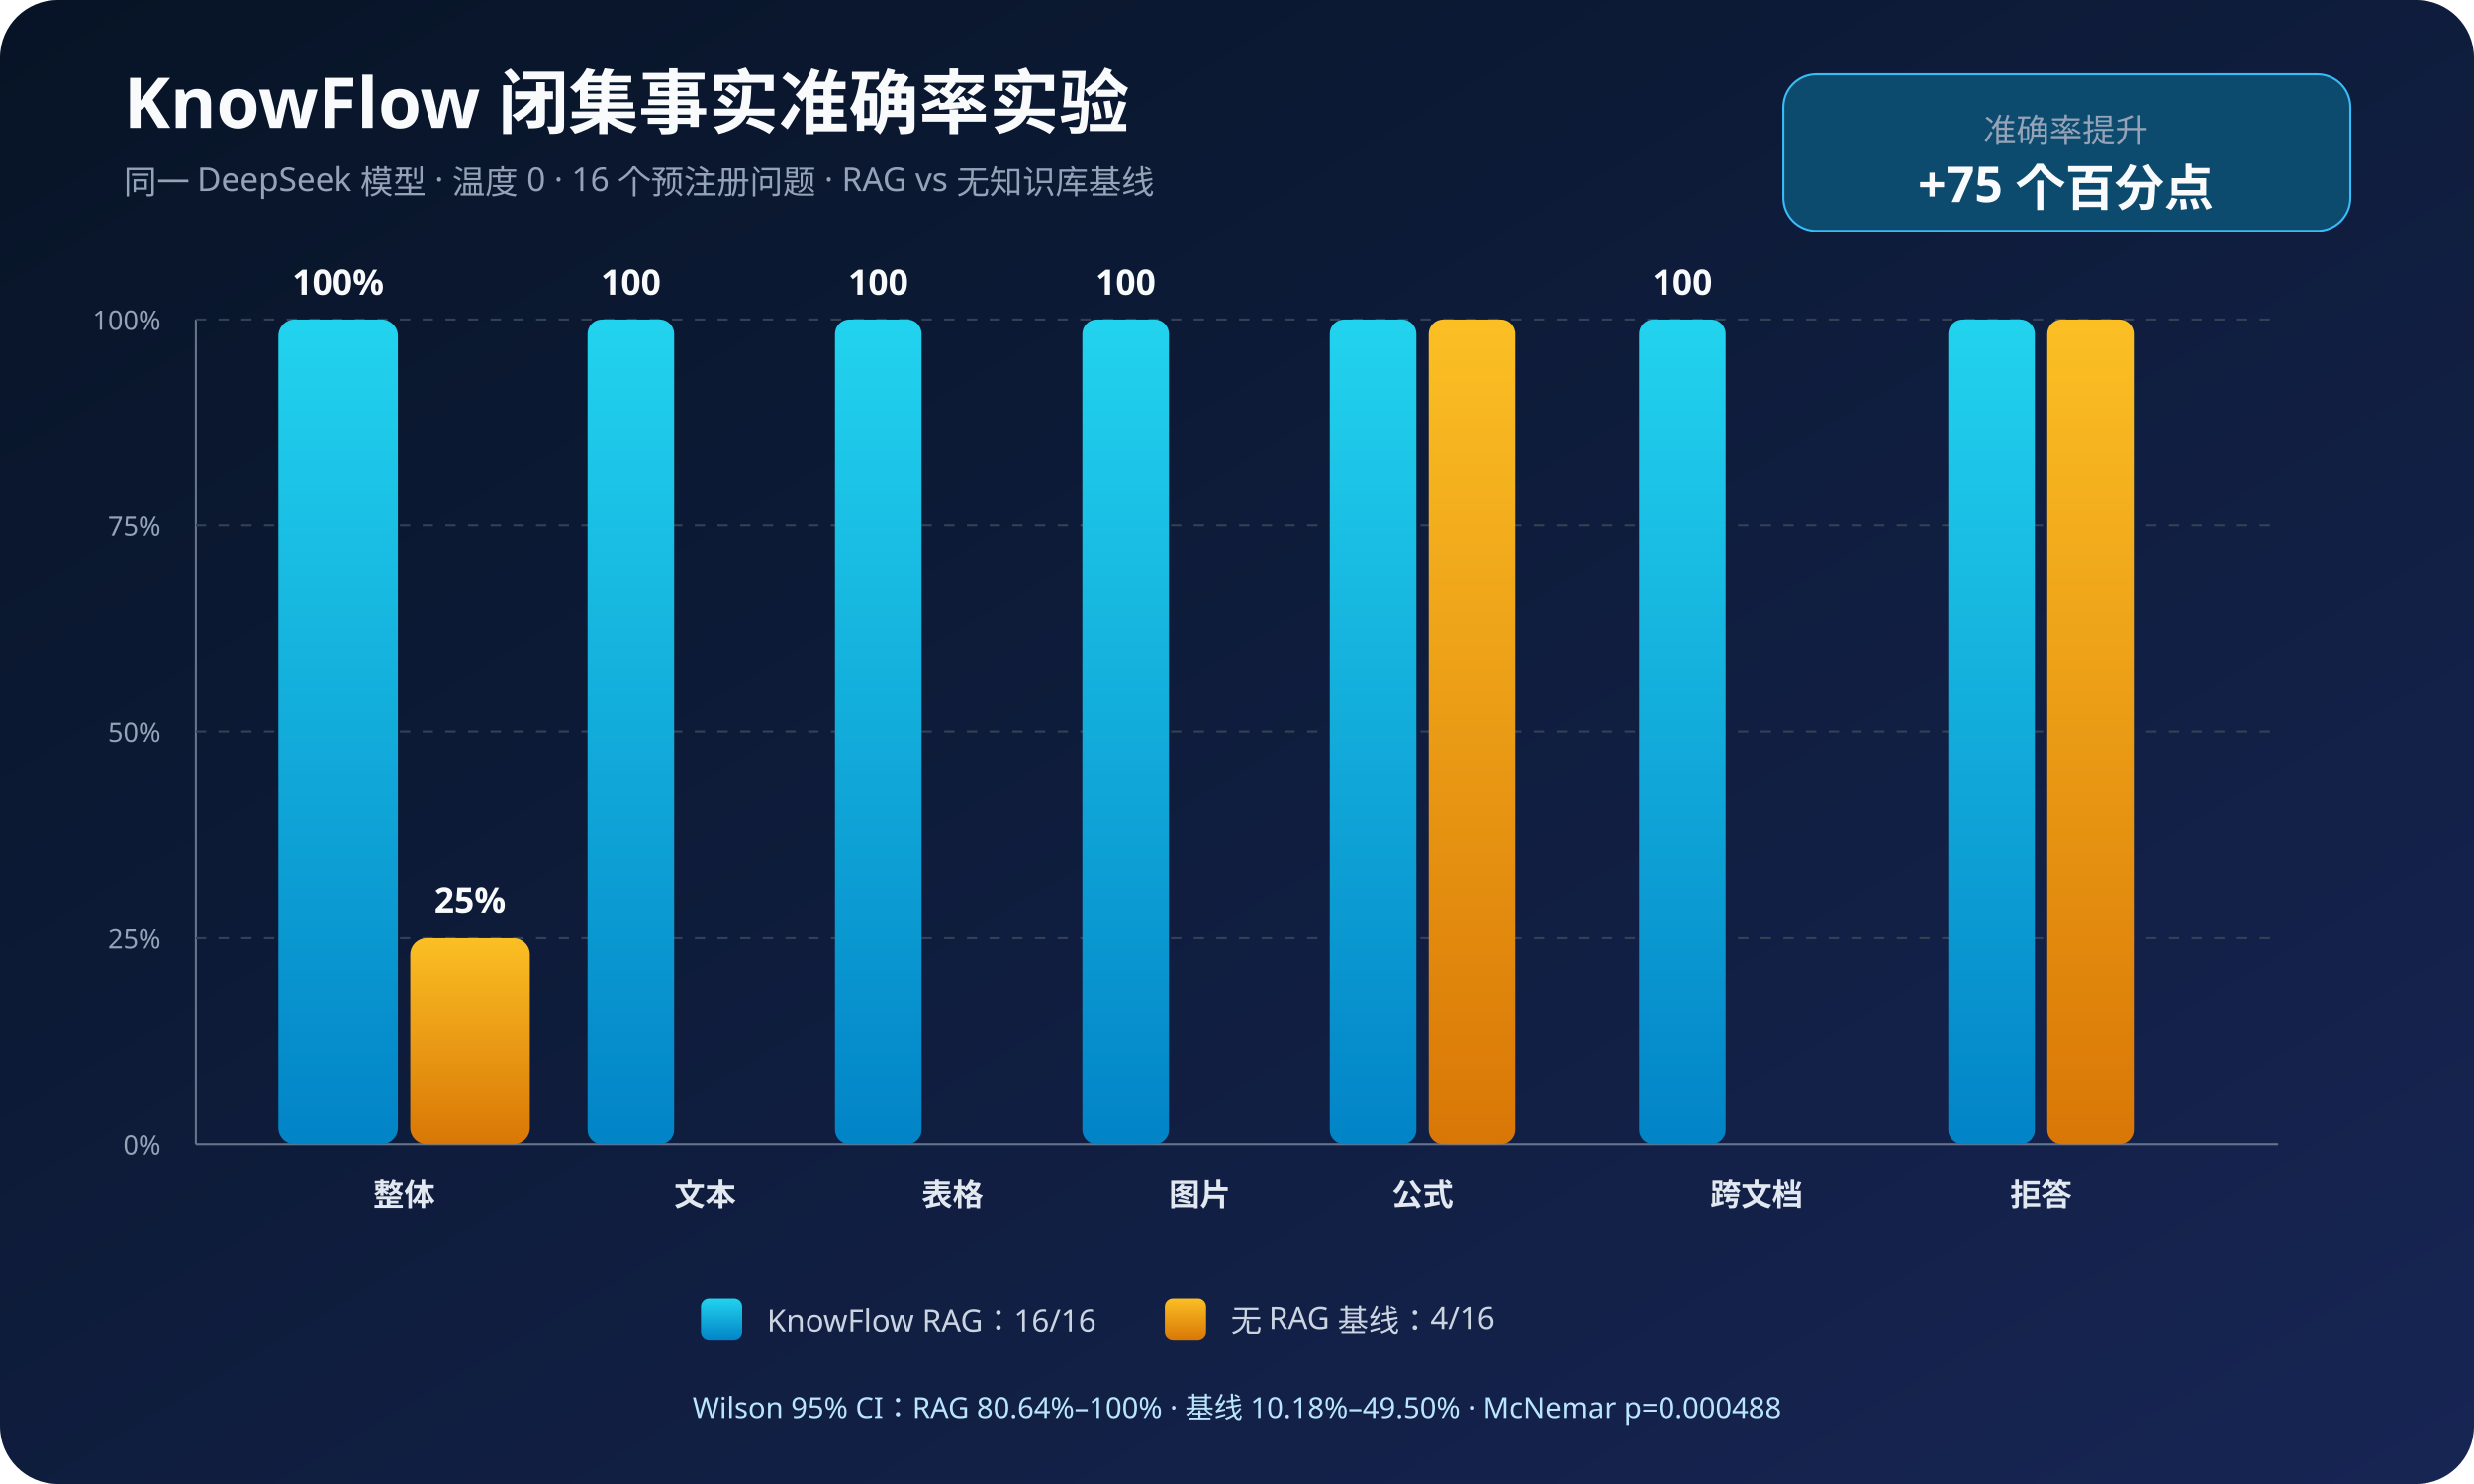
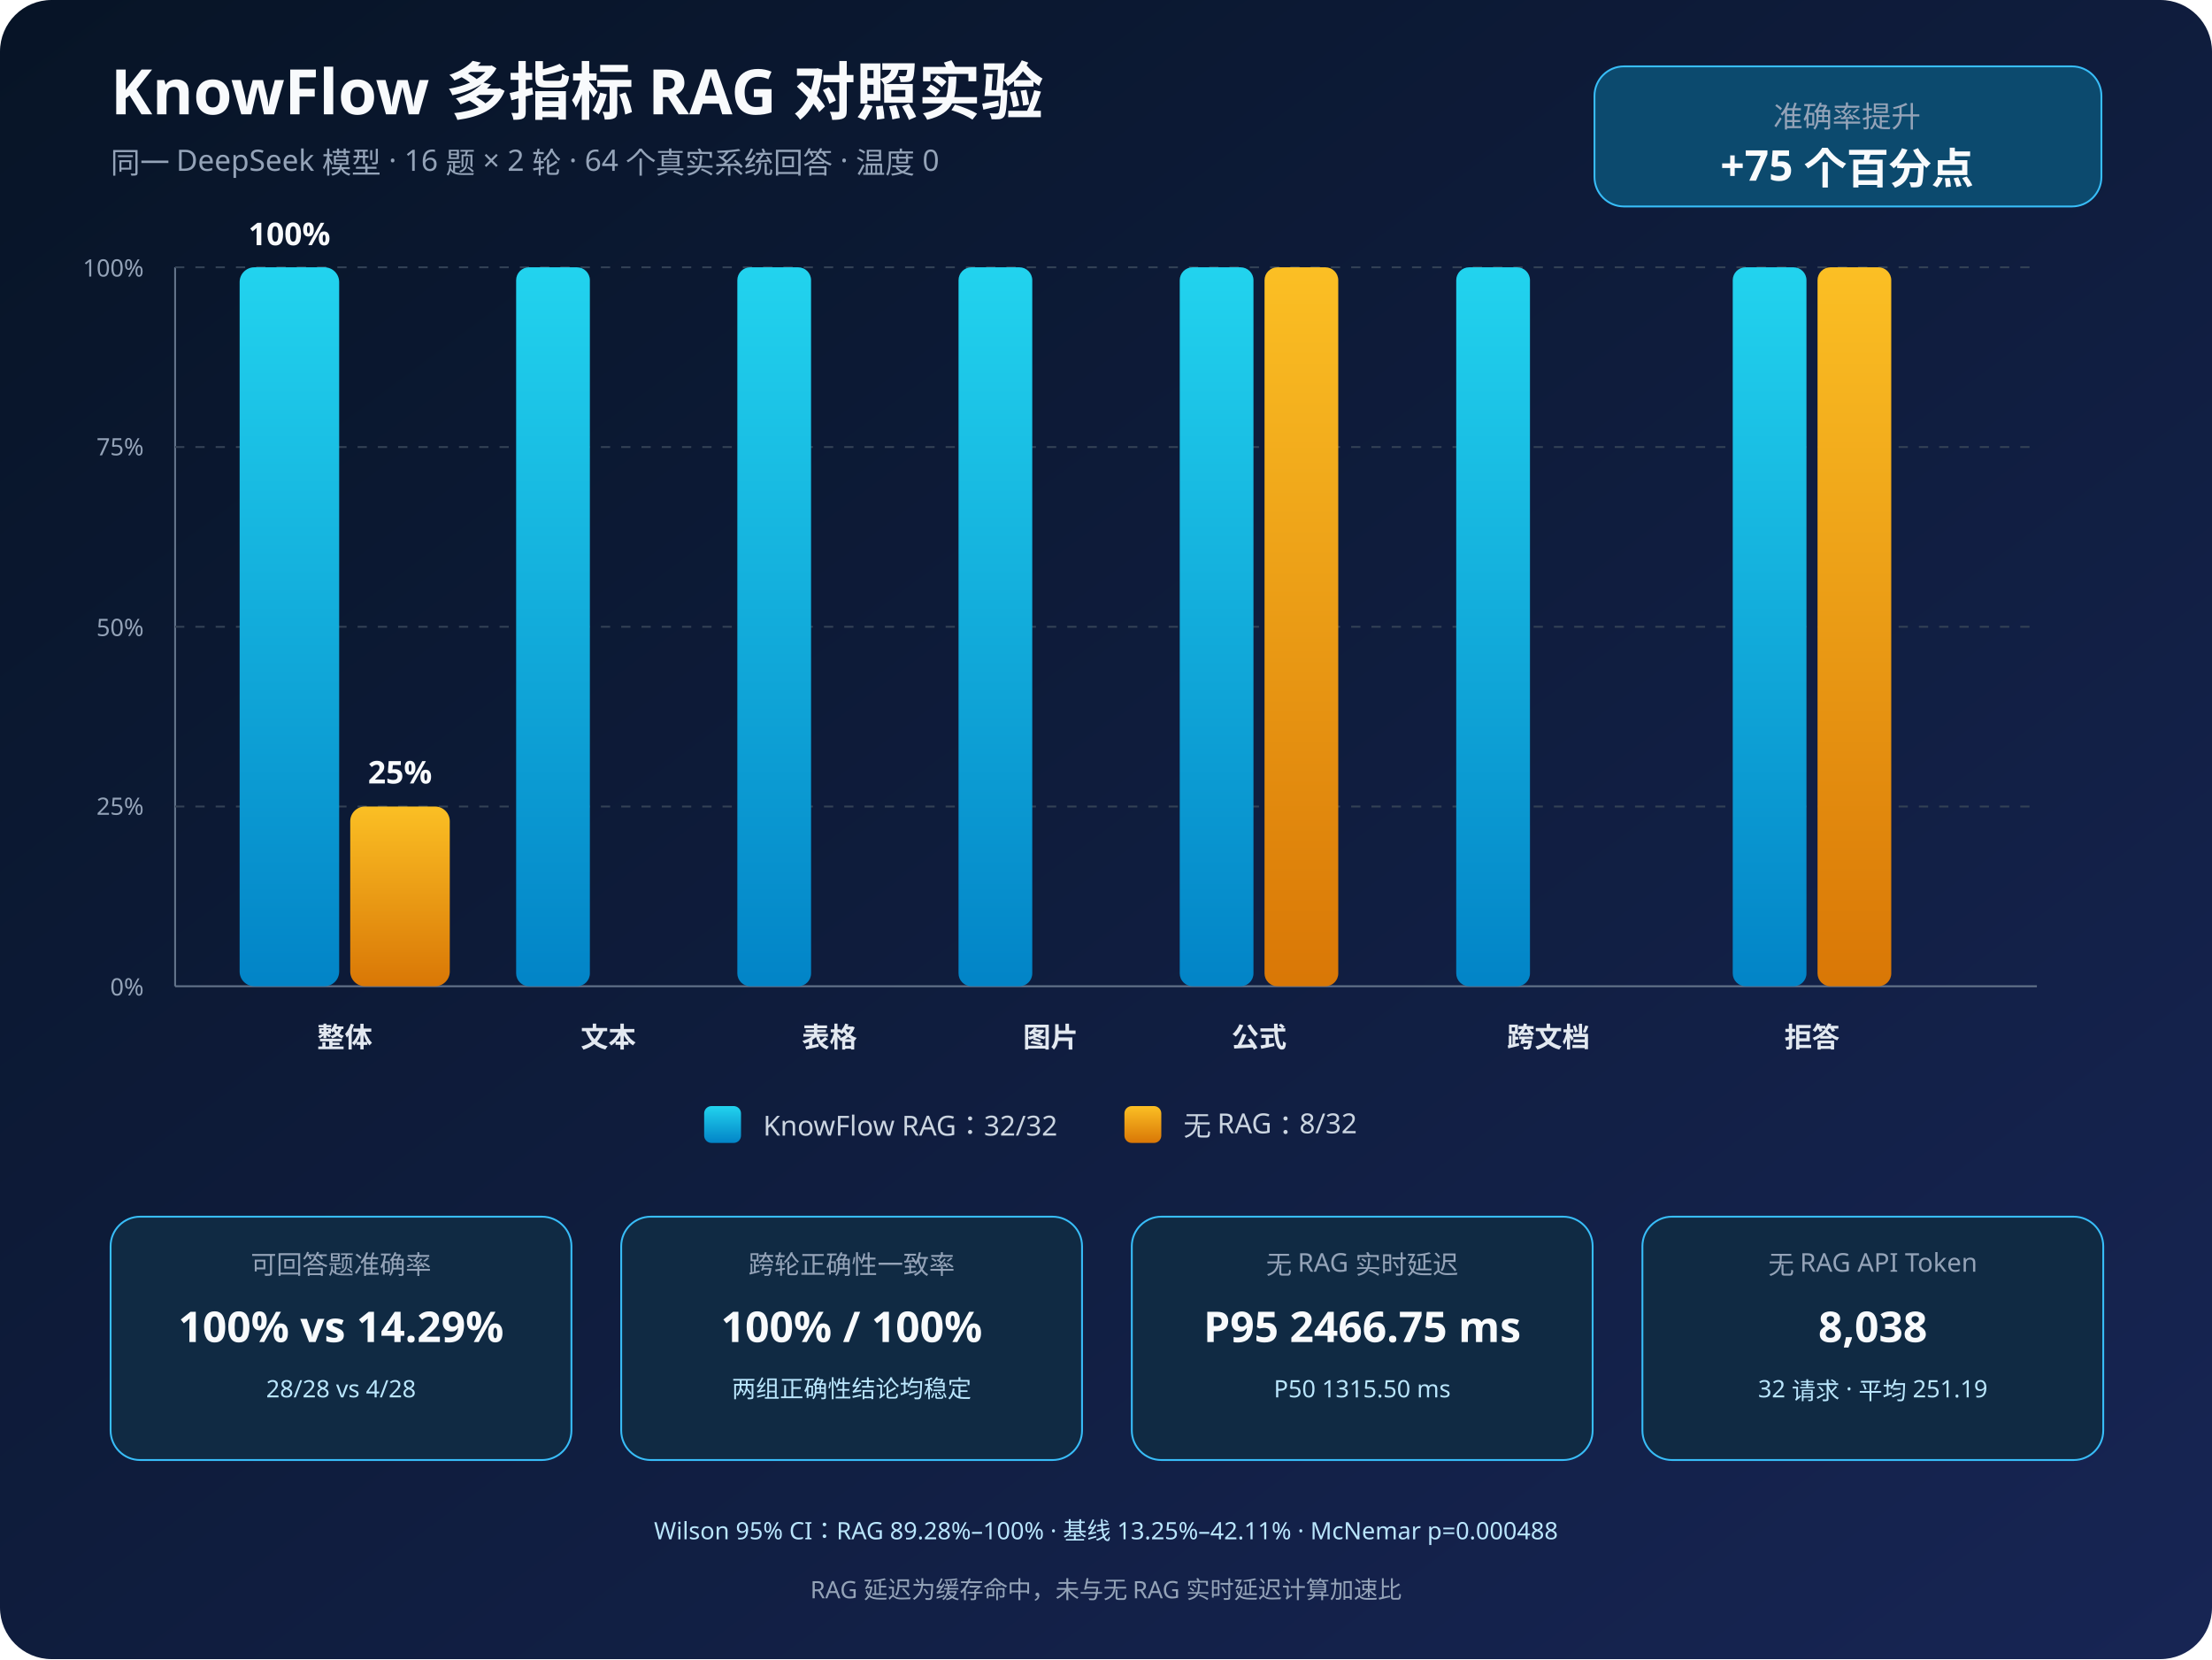
- <svg xmlns="http://www.w3.org/2000/svg" width="1200" height="720" viewBox="0 0 1200 720" role="img" aria-labelledby="title desc">
+ <svg xmlns="http://www.w3.org/2000/svg" width="1200" height="900" viewBox="0 0 1200 900" role="img" aria-labelledby="title desc">
  <defs>
    <linearGradient id="background" x1="0" y1="0" x2="1" y2="1">
      <stop offset="0" stop-color="#071426" />
      <stop offset="1" stop-color="#172554" />
    </linearGradient>
    <linearGradient id="rag" x1="0" y1="0" x2="0" y2="1">
      <stop offset="0" stop-color="#22d3ee" />
      <stop offset="1" stop-color="#0284c7" />
    </linearGradient>
    <linearGradient id="base" x1="0" y1="0" x2="0" y2="1">
      <stop offset="0" stop-color="#fbbf24" />
      <stop offset="1" stop-color="#d97706" />
    </linearGradient>
    <style>
      .title{font:700 34px system-ui,sans-serif;fill:#f8fafc}.subtitle{font:16px system-ui,sans-serif;fill:#94a3b8}
-       .axis{stroke:#64748b;stroke-width:1}.grid{stroke:#334155;stroke-width:1;stroke-dasharray:5 6}.tick{font:13px system-ui,sans-serif;fill:#94a3b8}
+       .axis{stroke:#64748b}.grid{stroke:#334155;stroke-dasharray:5 6}.tick{font:13px system-ui,sans-serif;fill:#94a3b8}
      .label{font:600 15px system-ui,sans-serif;fill:#e2e8f0}.value{font:700 17px system-ui,sans-serif;fill:#f8fafc}.legend{font:15px system-ui,sans-serif;fill:#cbd5e1}
-       .note{font:14px system-ui,sans-serif;fill:#bae6fd}.metric{font:700 24px system-ui,sans-serif;fill:#f8fafc}
+       .cardTitle{font:14px system-ui,sans-serif;fill:#94a3b8}.cardValue{font:700 23px system-ui,sans-serif;fill:#f8fafc}.cardNote{font:13px system-ui,sans-serif;fill:#bae6fd}
    </style>
  </defs>
-   <rect width="1200" height="720" rx="28" fill="url(#background)" />
-   <text x="60" y="62" class="title">KnowFlow 闭集事实准确率实验</text>
-   <text x="60" y="94" class="subtitle">同一 DeepSeek 模型 · 温度 0 · 16 个预注册问题 · RAG vs 无知识库基线</text>
+   <rect width="1200" height="900" rx="28" fill="url(#background)" />
+   <text x="60" y="62" class="title">KnowFlow 多指标 RAG 对照实验</text>
+   <text x="60" y="94" class="subtitle">同一 DeepSeek 模型 · 16 题 × 2 轮 · 64 个真实系统回答 · 温度 0</text>
  <rect x="865" y="36" width="275" height="76" rx="16" fill="#0c4a6e" stroke="#38bdf8" />
  <text x="1002" y="69" text-anchor="middle" class="subtitle">准确率提升</text>
-   <text x="1002" y="98" text-anchor="middle" class="metric">+75 个百分点</text>
-   <line x1="95" y1="555" x2="1105" y2="555" class="axis" />
-   <line x1="95" y1="155" x2="95" y2="555" class="axis" />
-   <line x1="95" y1="455" x2="1105" y2="455" class="grid" />
-   <line x1="95" y1="355" x2="1105" y2="355" class="grid" />
-   <line x1="95" y1="255" x2="1105" y2="255" class="grid" />
-   <line x1="95" y1="155" x2="1105" y2="155" class="grid" />
-   <text x="78" y="560" text-anchor="end" class="tick">0%</text>
-   <text x="78" y="460" text-anchor="end" class="tick">25%</text>
-   <text x="78" y="360" text-anchor="end" class="tick">50%</text>
-   <text x="78" y="260" text-anchor="end" class="tick">75%</text>
-   <text x="78" y="160" text-anchor="end" class="tick">100%</text>
-   <rect x="135" y="155" width="58" height="400" rx="8" fill="url(#rag)" />
-   <rect x="199" y="455" width="58" height="100" rx="8" fill="url(#base)" />
-   <text x="164" y="143" text-anchor="middle" class="value">100%</text>
-   <text x="228" y="443" text-anchor="middle" class="value">25%</text>
-   <text x="196" y="585" text-anchor="middle" class="label">整体</text>
-   <rect x="285" y="155" width="42" height="400" rx="7" fill="url(#rag)" />
-   <text x="306" y="143" text-anchor="middle" class="value">100</text>
-   <text x="342" y="585" text-anchor="middle" class="label">文本</text>
-   <rect x="405" y="155" width="42" height="400" rx="7" fill="url(#rag)" />
-   <text x="426" y="143" text-anchor="middle" class="value">100</text>
-   <text x="462" y="585" text-anchor="middle" class="label">表格</text>
-   <rect x="525" y="155" width="42" height="400" rx="7" fill="url(#rag)" />
-   <text x="546" y="143" text-anchor="middle" class="value">100</text>
-   <text x="582" y="585" text-anchor="middle" class="label">图片</text>
-   <rect x="645" y="155" width="42" height="400" rx="7" fill="url(#rag)" />
-   <rect x="693" y="155" width="42" height="400" rx="7" fill="url(#base)" />
-   <text x="690" y="585" text-anchor="middle" class="label">公式</text>
-   <rect x="795" y="155" width="42" height="400" rx="7" fill="url(#rag)" />
-   <text x="816" y="143" text-anchor="middle" class="value">100</text>
-   <text x="852" y="585" text-anchor="middle" class="label">跨文档</text>
-   <rect x="945" y="155" width="42" height="400" rx="7" fill="url(#rag)" />
-   <rect x="993" y="155" width="42" height="400" rx="7" fill="url(#base)" />
-   <text x="990" y="585" text-anchor="middle" class="label">拒答</text>
-   <rect x="340" y="630" width="20" height="20" rx="4" fill="url(#rag)" />
-   <text x="372" y="646" class="legend">KnowFlow RAG：16/16</text>
-   <rect x="565" y="630" width="20" height="20" rx="4" fill="url(#base)" />
-   <text x="597" y="646" class="legend">无 RAG 基线：4/16</text>
-   <text x="600" y="688" text-anchor="middle" class="note">Wilson 95% CI：RAG 80.64%–100% · 基线 10.18%–49.50% · McNemar p=0.000488</text>
+   <text x="1002" y="98" text-anchor="middle" class="cardValue">+75 个百分点</text>
+   <line x1="95" y1="535" x2="1105" y2="535" class="axis" />
+   <line x1="95" y1="145" x2="95" y2="535" class="axis" />
+   <line x1="95" y1="437.5" x2="1105" y2="437.5" class="grid" />
+   <line x1="95" y1="340" x2="1105" y2="340" class="grid" />
+   <line x1="95" y1="242.5" x2="1105" y2="242.5" class="grid" />
+   <line x1="95" y1="145" x2="1105" y2="145" class="grid" />
+   <text x="78" y="540" text-anchor="end" class="tick">0%</text>
+   <text x="78" y="442" text-anchor="end" class="tick">25%</text>
+   <text x="78" y="345" text-anchor="end" class="tick">50%</text>
+   <text x="78" y="247" text-anchor="end" class="tick">75%</text>
+   <text x="78" y="150" text-anchor="end" class="tick">100%</text>
+   <rect x="130" y="145" width="54" height="390" rx="8" fill="url(#rag)" />
+   <rect x="190" y="437.5" width="54" height="97.5" rx="8" fill="url(#base)" />
+   <text x="157" y="133" text-anchor="middle" class="value">100%</text>
+   <text x="217" y="425" text-anchor="middle" class="value">25%</text>
+   <text x="187" y="568" text-anchor="middle" class="label">整体</text>
+   <rect x="280" y="145" width="40" height="390" rx="7" fill="url(#rag)" />
+   <text x="330" y="568" text-anchor="middle" class="label">文本</text>
+   <rect x="400" y="145" width="40" height="390" rx="7" fill="url(#rag)" />
+   <text x="450" y="568" text-anchor="middle" class="label">表格</text>
+   <rect x="520" y="145" width="40" height="390" rx="7" fill="url(#rag)" />
+   <text x="570" y="568" text-anchor="middle" class="label">图片</text>
+   <rect x="640" y="145" width="40" height="390" rx="7" fill="url(#rag)" />
+   <rect x="686" y="145" width="40" height="390" rx="7" fill="url(#base)" />
+   <text x="683" y="568" text-anchor="middle" class="label">公式</text>
+   <rect x="790" y="145" width="40" height="390" rx="7" fill="url(#rag)" />
+   <text x="840" y="568" text-anchor="middle" class="label">跨文档</text>
+   <rect x="940" y="145" width="40" height="390" rx="7" fill="url(#rag)" />
+   <rect x="986" y="145" width="40" height="390" rx="7" fill="url(#base)" />
+   <text x="983" y="568" text-anchor="middle" class="label">拒答</text>
+   <rect x="382" y="600" width="20" height="20" rx="4" fill="url(#rag)" />
+   <text x="414" y="616" class="legend">KnowFlow RAG：32/32</text>
+   <rect x="610" y="600" width="20" height="20" rx="4" fill="url(#base)" />
+   <text x="642" y="616" class="legend">无 RAG：8/32</text>
+   <rect x="60" y="660" width="250" height="132" rx="16" fill="#102a43" stroke="#38bdf8" />
+   <text x="185" y="691" text-anchor="middle" class="cardTitle">可回答题准确率</text>
+   <text x="185" y="728" text-anchor="middle" class="cardValue">100% vs 14.29%</text>
+   <text x="185" y="758" text-anchor="middle" class="cardNote">28/28 vs 4/28</text>
+   <rect x="337" y="660" width="250" height="132" rx="16" fill="#102a43" stroke="#38bdf8" />
+   <text x="462" y="691" text-anchor="middle" class="cardTitle">跨轮正确性一致率</text>
+   <text x="462" y="728" text-anchor="middle" class="cardValue">100% / 100%</text>
+   <text x="462" y="758" text-anchor="middle" class="cardNote">两组正确性结论均稳定</text>
+   <rect x="614" y="660" width="250" height="132" rx="16" fill="#102a43" stroke="#38bdf8" />
+   <text x="739" y="691" text-anchor="middle" class="cardTitle">无 RAG 实时延迟</text>
+   <text x="739" y="728" text-anchor="middle" class="cardValue">P95 2466.75 ms</text>
+   <text x="739" y="758" text-anchor="middle" class="cardNote">P50 1315.50 ms</text>
+   <rect x="891" y="660" width="250" height="132" rx="16" fill="#102a43" stroke="#38bdf8" />
+   <text x="1016" y="691" text-anchor="middle" class="cardTitle">无 RAG API Token</text>
+   <text x="1016" y="728" text-anchor="middle" class="cardValue">8,038</text>
+   <text x="1016" y="758" text-anchor="middle" class="cardNote">32 请求 · 平均 251.19</text>
+   <text x="600" y="835" text-anchor="middle" class="cardNote">Wilson 95% CI：RAG 89.28%–100% · 基线 13.25%–42.11% · McNemar p=0.000488</text>
+   <text x="600" y="867" text-anchor="middle" class="tick">RAG 延迟为缓存命中，未与无 RAG 实时延迟计算加速比</text>
</svg>
